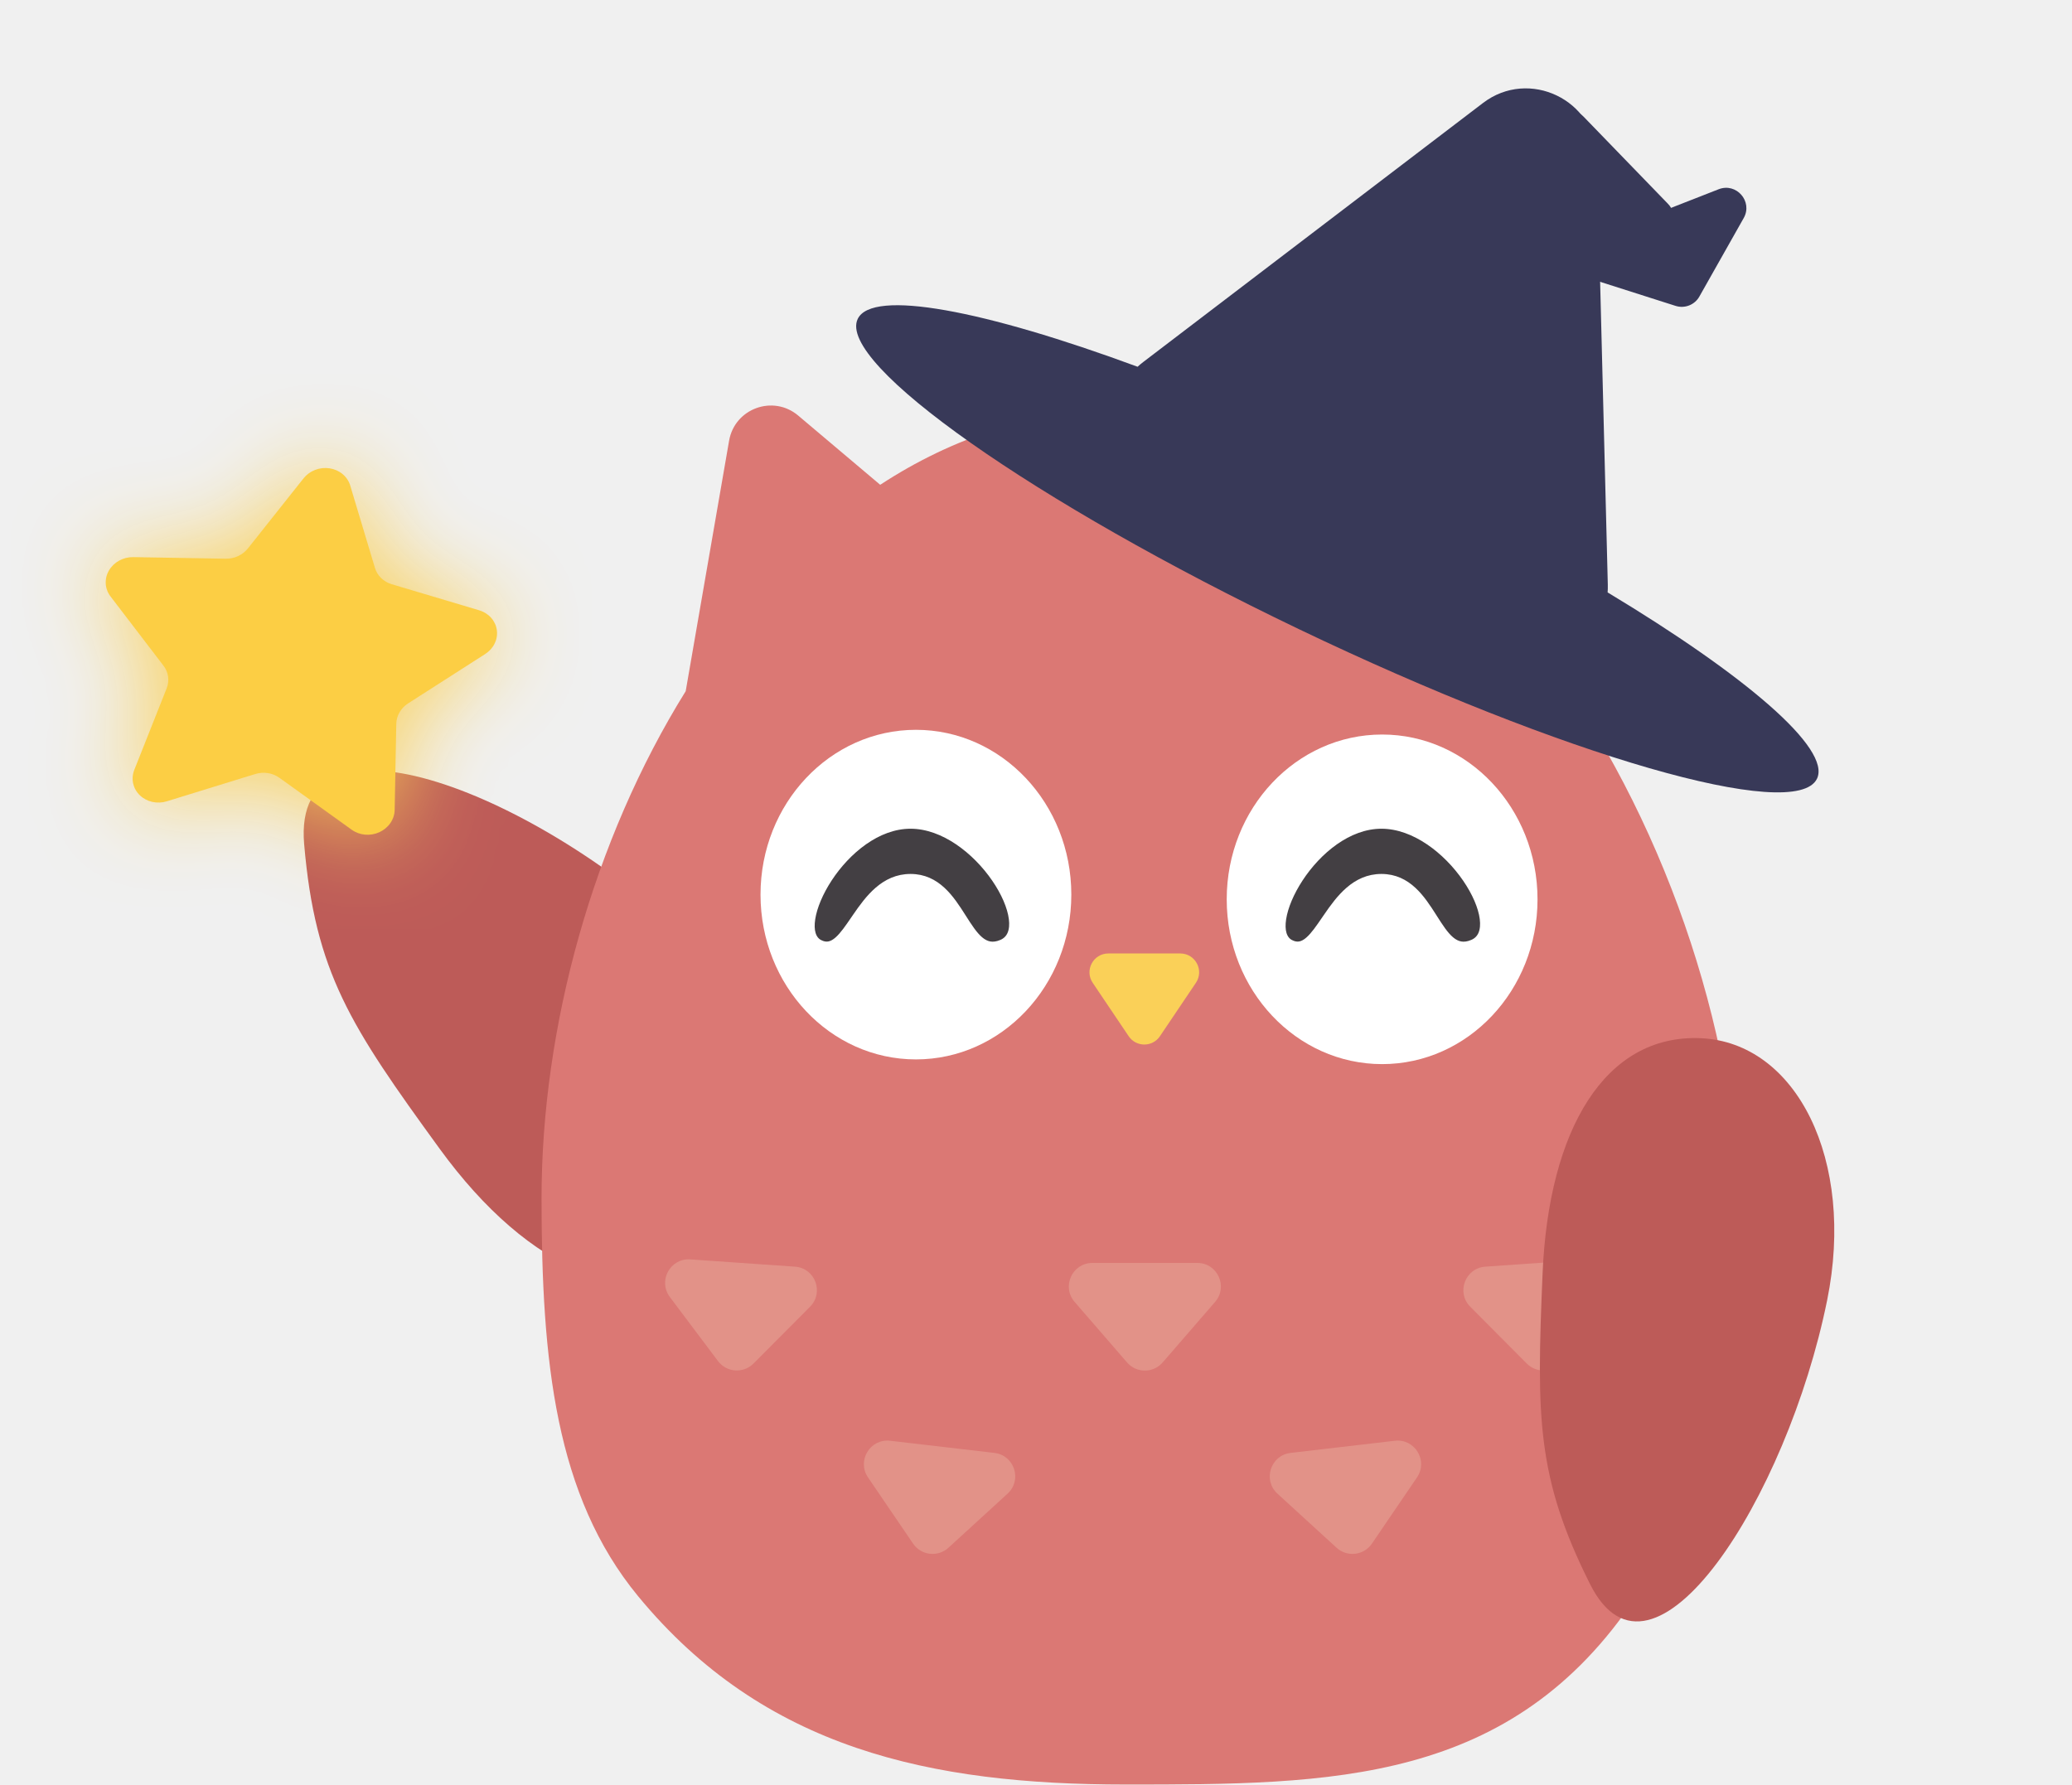
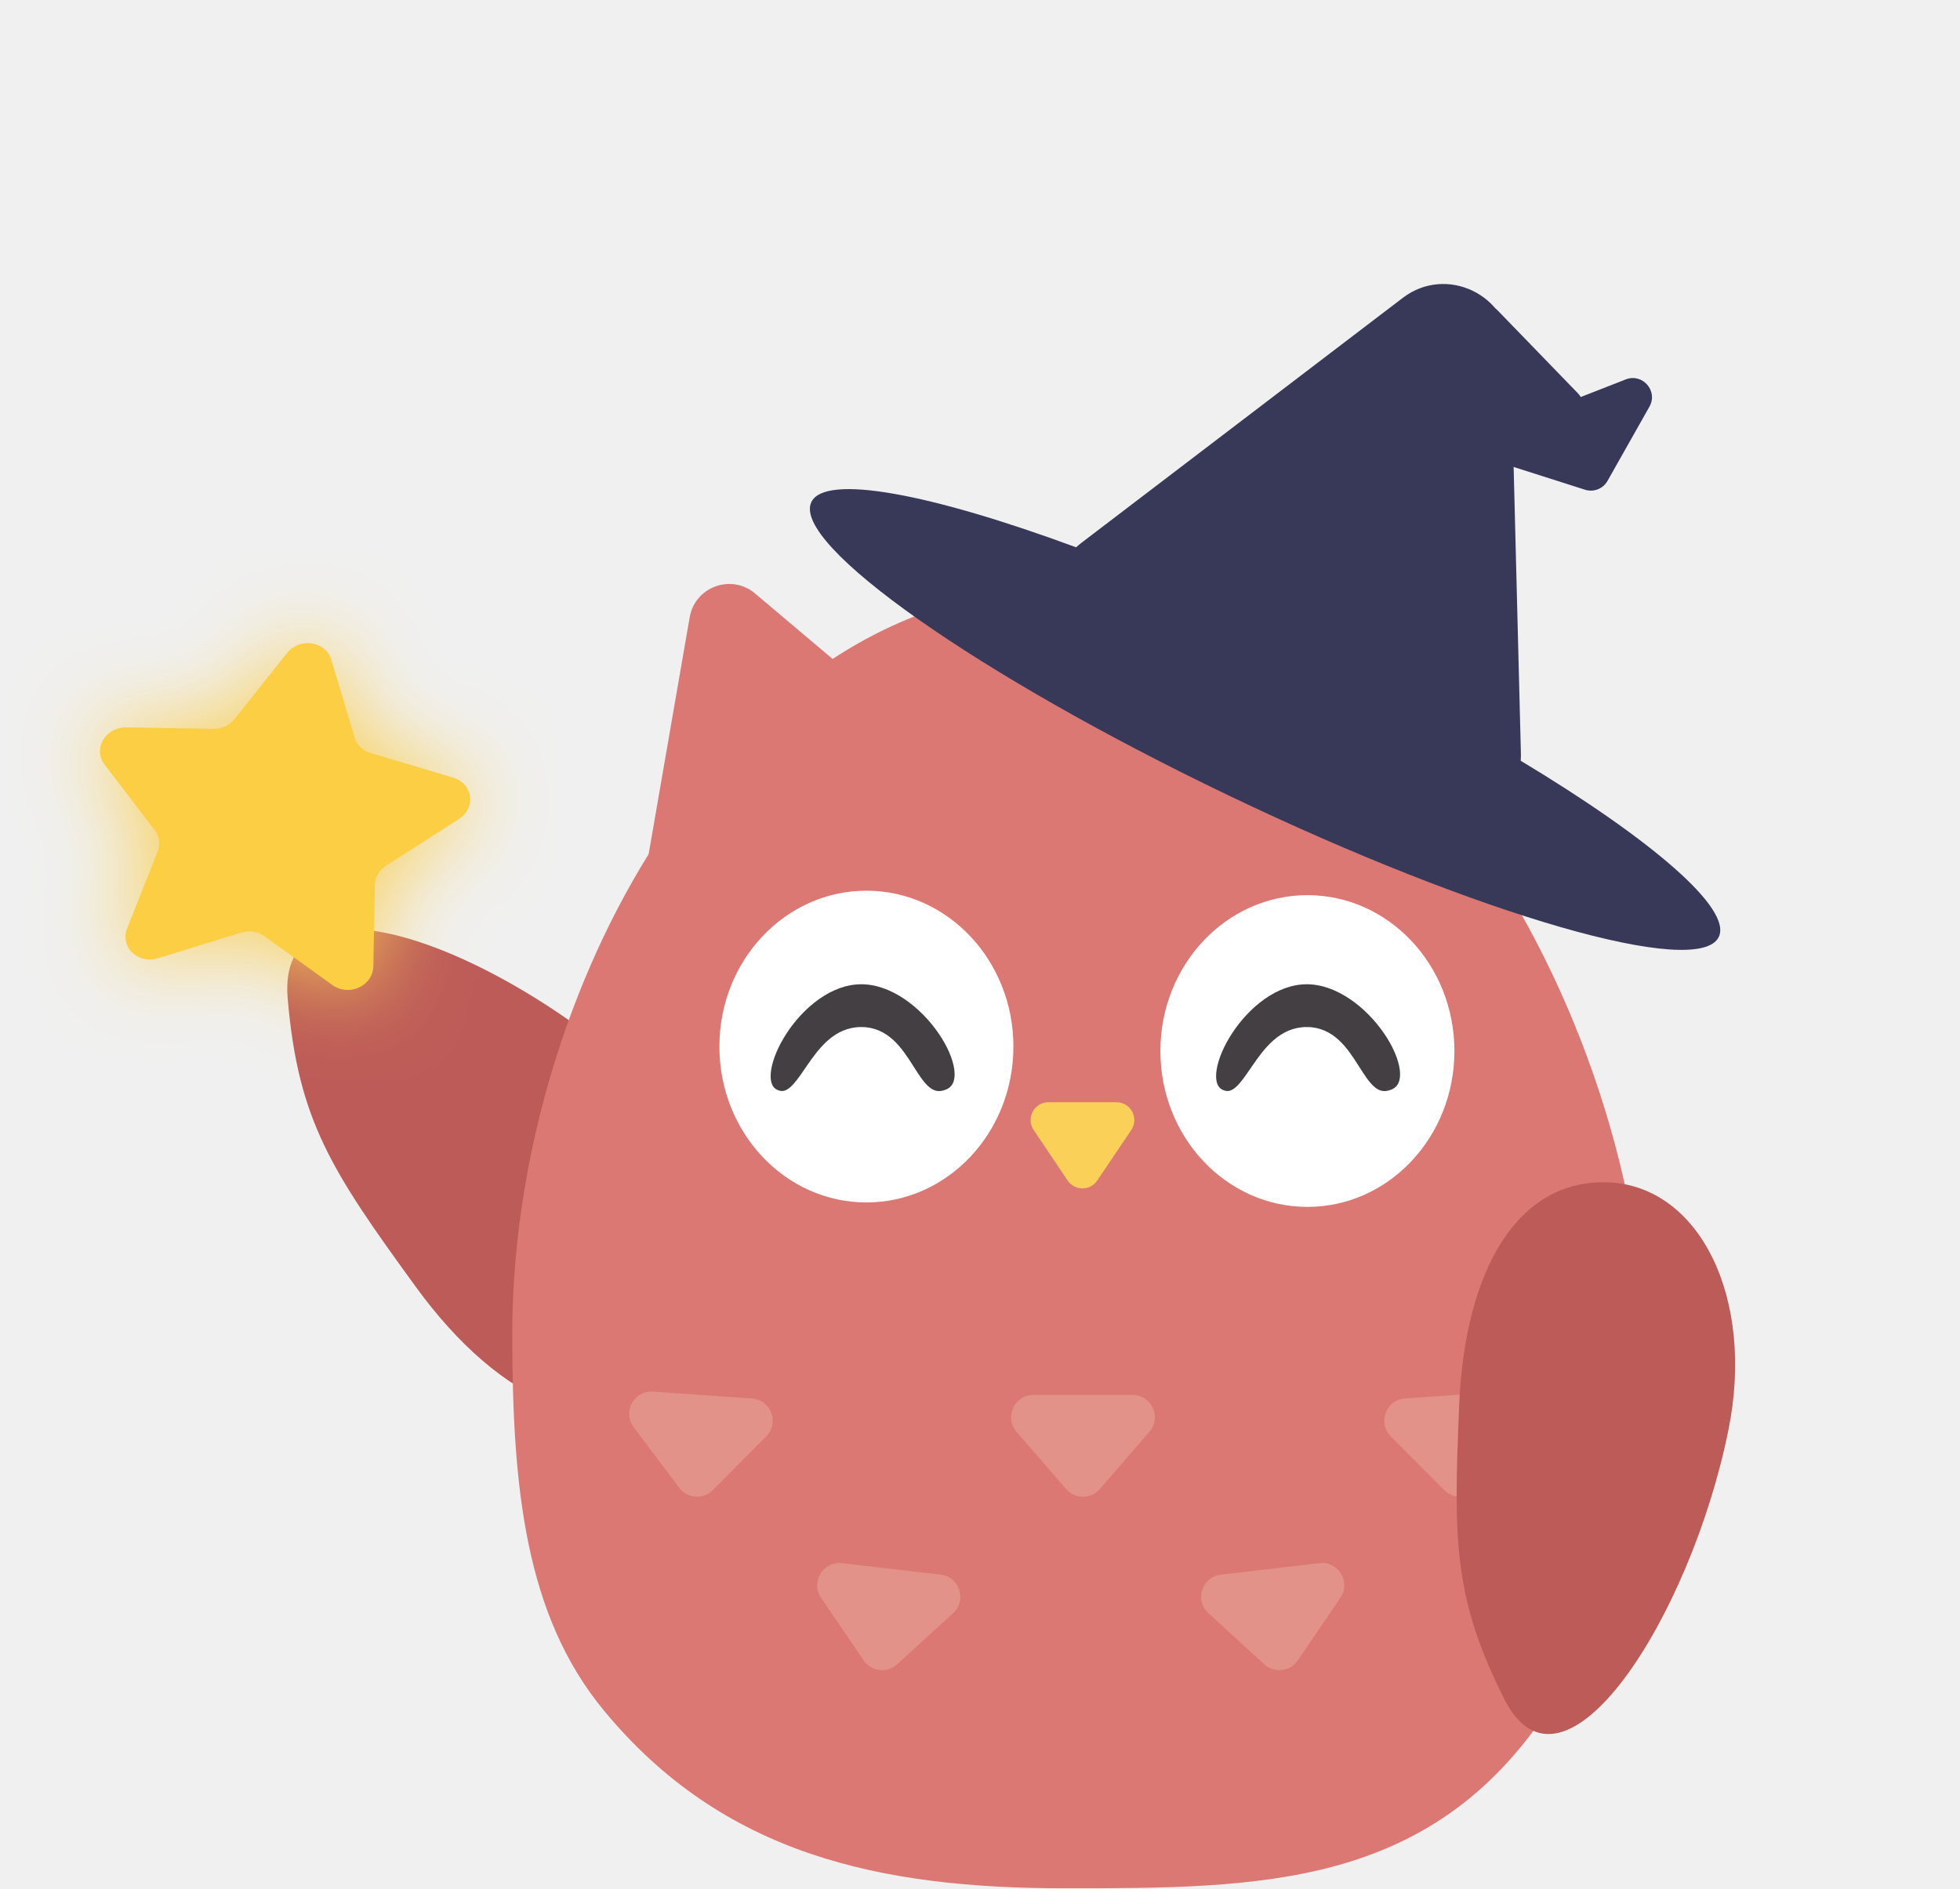
- <svg xmlns="http://www.w3.org/2000/svg" width="440" height="379" viewBox="0 0 440 379" fill="none">
-   <path d="M147.606 200.447C114.974 168.714 61.873 147.648 64.587 179.264C66.932 206.587 74.4 217.895 93.343 243.951C112.285 270.008 135.454 280.399 154.356 266.658C173.257 252.917 170.623 222.83 147.606 200.447Z" fill="#BD5B58" />
-   <path d="M320.737 88.174C319.551 81.324 311.376 78.349 306.064 82.834L285.62 100.093C271.32 91.795 255.655 87 239 87C219.778 87 202.296 92.899 186.917 102.962L169.5 88.257C164.188 83.772 156.013 86.748 154.827 93.598L145.611 146.799C125.986 178.357 115 218.006 115 254.5C115 289.158 117.947 317.686 135.5 339C162.265 371.5 197.648 379 239 379C282.79 379 321 379 347.5 339C361.534 317.816 369.5 294.176 369.5 262C369.5 222.301 354.761 176.861 330.102 142.235L320.737 88.174Z" fill="#DB7874" />
-   <ellipse cx="194.5" cy="190" rx="33" ry="35" fill="white" />
-   <ellipse cx="293.5" cy="191" rx="33" ry="35" fill="white" />
-   <path d="M246.318 220.075C244.732 222.428 241.268 222.428 239.682 220.075L232.044 208.735C230.254 206.078 232.158 202.5 235.362 202.5H250.638C253.842 202.5 255.746 206.078 253.956 208.735L246.318 220.075Z" fill="#FAD058" />
-   <path d="M160.012 289.593C157.863 291.752 154.3 291.504 152.471 289.069L142.249 275.466C139.676 272.041 142.32 267.178 146.593 267.475L168.818 269.018C173.091 269.315 175.037 274.497 172.015 277.533L160.012 289.593Z" fill="#E29288" />
-   <path d="M246.896 289.361C244.902 291.664 241.331 291.664 239.337 289.361L228.198 276.499C225.393 273.261 227.694 268.226 231.977 268.226H254.256C258.539 268.226 260.84 273.261 258.035 276.499L246.896 289.361Z" fill="#E29288" />
-   <path d="M331.762 289.069C329.932 291.504 326.369 291.751 324.221 289.593L312.218 277.532C309.196 274.496 311.142 269.314 315.416 269.017L337.64 267.475C341.914 267.178 344.557 272.042 341.984 275.467L331.762 289.069Z" fill="#E29288" />
-   <path d="M201.407 328.714C199.16 330.77 195.613 330.356 193.899 327.839L184.324 313.773C181.914 310.232 184.782 305.497 189.037 305.993L211.165 308.573C215.42 309.069 217.122 314.337 213.961 317.228L201.407 328.714Z" fill="#E29288" />
-   <path d="M291.334 327.839C289.62 330.356 286.073 330.77 283.826 328.714L271.272 317.228C268.111 314.337 269.813 309.069 274.068 308.573L296.196 305.993C300.451 305.497 303.319 310.232 300.909 313.773L291.334 327.839Z" fill="#E29288" />
-   <path d="M388.007 276.135C379.466 318.27 350.887 362.786 337.682 336.486C326.271 313.758 326.283 300.931 327.575 270.465C328.866 239.999 340.759 219.632 361.131 220.495C381.503 221.359 394.031 246.414 388.007 276.135Z" fill="#BD5B58" />
-   <path d="M354.223 43.307C356.308 45.461 355.607 49.025 352.862 50.221L329.214 60.526C326.033 61.912 322.596 59.154 323.266 55.754L328.947 26.893C329.616 23.493 333.84 22.254 336.256 24.75L354.223 43.307Z" fill="#383958" />
-   <path d="M360.865 62.989C359.865 64.758 357.758 65.582 355.817 64.963L337.512 59.126C333.653 57.895 333.469 52.513 337.236 51.04L364.962 40.195C368.729 38.721 372.272 42.79 370.286 46.307L360.865 62.989Z" fill="#383958" />
-   <path d="M339.126 33.471C338.814 21.198 324.688 14.426 314.925 21.87L242.749 76.904C242.336 77.219 241.945 77.549 241.576 77.893C208.986 65.856 185.215 61.326 182.143 67.734C177.628 77.155 219.568 106.65 275.819 133.615C332.07 160.579 381.332 174.801 385.848 165.38C388.896 159.022 370.78 143.517 341.385 125.819C341.427 125.291 341.441 124.753 341.427 124.206L339.126 33.471Z" fill="#383958" />
-   <g filter="url(#filter0_d)">
-     <path d="M74.367 103.106L79.621 120.612C79.863 121.426 80.315 122.167 80.939 122.772C81.562 123.377 82.339 123.827 83.2 124.083L101.763 129.616C102.754 129.912 103.629 130.462 104.291 131.205C104.952 131.948 105.373 132.854 105.505 133.82C105.637 134.786 105.476 135.774 105.039 136.672C104.603 137.571 103.908 138.343 103.034 138.903L86.669 149.385C85.91 149.871 85.285 150.519 84.847 151.274C84.409 152.028 84.171 152.866 84.154 153.715L83.808 172.016C83.79 172.993 83.479 173.953 82.91 174.786C82.341 175.62 81.537 176.294 80.59 176.732C79.642 177.171 78.588 177.356 77.546 177.268C76.505 177.179 75.519 176.82 74.698 176.231L59.331 165.185C58.617 164.671 57.776 164.331 56.88 164.193C55.984 164.055 55.06 164.124 54.189 164.394L35.422 170.184C34.419 170.493 33.351 170.536 32.338 170.309C31.325 170.082 30.408 169.593 29.69 168.898C28.971 168.203 28.481 167.33 28.274 166.377C28.067 165.424 28.152 164.43 28.519 163.507L35.386 146.208C35.704 145.405 35.81 144.548 35.695 143.708C35.58 142.869 35.247 142.073 34.725 141.39L23.464 126.668C22.863 125.882 22.514 124.948 22.457 123.974C22.399 123 22.636 122.023 23.14 121.155C23.644 120.287 24.395 119.561 25.309 119.06C26.222 118.56 27.261 118.304 28.308 118.322L47.92 118.66C48.831 118.676 49.738 118.485 50.562 118.103C51.386 117.721 52.102 117.159 52.65 116.467L64.467 101.586C65.098 100.791 65.95 100.171 66.928 99.796C67.906 99.421 68.97 99.306 70 99.465C71.03 99.623 71.985 100.047 72.756 100.691C73.528 101.334 74.086 102.171 74.367 103.106Z" fill="#FCCE44" />
+ <svg xmlns="http://www.w3.org/2000/svg" width="440" height="424" viewBox="0 0 440 424" fill="none">
+   <path d="M147.606 245.447C114.974 213.714 61.873 192.648 64.587 224.264C66.932 251.587 74.4 262.895 93.343 288.951C112.285 315.008 135.454 325.399 154.356 311.658C173.257 297.917 170.623 267.83 147.606 245.447Z" fill="#BD5B58" />
+   <path d="M320.737 133.174C319.551 126.324 311.376 123.349 306.064 127.834L285.62 145.093C271.32 136.795 255.655 132 239 132C219.778 132 202.296 137.899 186.917 147.962L169.5 133.257C164.188 128.772 156.013 131.748 154.827 138.598L145.611 191.799C125.986 223.357 115 263.006 115 299.5C115 334.158 117.947 362.686 135.5 384C162.265 416.5 197.648 424 239 424C282.79 424 321 424 347.5 384C361.534 362.816 369.5 339.176 369.5 307C369.5 267.301 354.761 221.861 330.102 187.235L320.737 133.174Z" fill="#DB7874" />
+   <ellipse cx="194.5" cy="235" rx="33" ry="35" fill="white" />
+   <ellipse cx="293.5" cy="236" rx="33" ry="35" fill="white" />
+   <path d="M246.318 265.075C244.732 267.428 241.268 267.428 239.682 265.075L232.044 253.735C230.254 251.078 232.158 247.5 235.362 247.5H250.638C253.842 247.5 255.746 251.078 253.956 253.735L246.318 265.075Z" fill="#FAD058" />
+   <path d="M160.012 334.593C157.863 336.752 154.3 336.504 152.471 334.069L142.249 320.466C139.676 317.041 142.32 312.178 146.593 312.475L168.818 314.018C173.091 314.315 175.037 319.497 172.015 322.533L160.012 334.593Z" fill="#E29288" />
+   <path d="M246.896 334.361C244.902 336.664 241.331 336.664 239.337 334.361L228.198 321.499C225.393 318.261 227.694 313.226 231.977 313.226H254.256C258.539 313.226 260.84 318.261 258.035 321.499L246.896 334.361Z" fill="#E29288" />
+   <path d="M331.762 334.069C329.932 336.504 326.369 336.751 324.221 334.593L312.218 322.532C309.196 319.496 311.142 314.314 315.416 314.017L337.64 312.475C341.914 312.178 344.557 317.042 341.984 320.467L331.762 334.069Z" fill="#E29288" />
+   <path d="M201.407 373.714C199.16 375.77 195.613 375.356 193.899 372.839L184.324 358.773C181.914 355.232 184.782 350.497 189.037 350.993L211.165 353.573C215.42 354.069 217.122 359.337 213.961 362.228L201.407 373.714Z" fill="#E29288" />
+   <path d="M291.334 372.839C289.62 375.356 286.073 375.77 283.826 373.714L271.272 362.228C268.111 359.337 269.813 354.069 274.068 353.573L296.196 350.993C300.451 350.497 303.319 355.232 300.909 358.773L291.334 372.839Z" fill="#E29288" />
+   <path d="M388.007 321.135C379.466 363.27 350.887 407.786 337.682 381.486C326.271 358.758 326.283 345.931 327.575 315.465C328.866 284.999 340.759 264.632 361.131 265.495C381.503 266.359 394.031 291.414 388.007 321.135Z" fill="#BD5B58" />
+   <path d="M354.223 88.307C356.308 90.46 355.607 94.025 352.862 95.221L329.214 105.526C326.033 106.912 322.596 104.154 323.266 100.754L328.947 71.893C329.616 68.493 333.84 67.254 336.256 69.75L354.223 88.307Z" fill="#383958" />
+   <path d="M360.865 107.989C359.865 109.758 357.758 110.582 355.817 109.963L337.512 104.126C333.653 102.895 333.469 97.513 337.236 96.04L364.962 85.195C368.729 83.722 372.272 87.79 370.286 91.307L360.865 107.989Z" fill="#383958" />
+   <path d="M339.126 78.471C338.814 66.198 324.688 59.426 314.925 66.871L242.749 121.904C242.336 122.219 241.945 122.549 241.576 122.893C208.986 110.856 185.215 106.326 182.143 112.734C177.628 122.155 219.568 151.65 275.819 178.615C332.07 205.579 381.332 219.801 385.848 210.38C388.896 204.022 370.78 188.517 341.385 170.819C341.427 170.291 341.441 169.753 341.427 169.206L339.126 78.471Z" fill="#383958" />
+   <g filter="url(#glowing_star_filter)">
+     <path d="M74.367 148.106L79.621 165.612C79.863 166.426 80.315 167.167 80.939 167.772C81.562 168.377 82.339 168.827 83.2 169.083L101.763 174.616C102.754 174.912 103.629 175.462 104.291 176.205C104.952 176.948 105.373 177.854 105.505 178.82C105.637 179.786 105.476 180.774 105.039 181.672C104.603 182.571 103.908 183.343 103.034 183.903L86.669 194.385C85.91 194.871 85.285 195.519 84.847 196.274C84.409 197.028 84.171 197.866 84.154 198.715L83.808 217.016C83.79 217.993 83.479 218.953 82.91 219.786C82.341 220.62 81.537 221.294 80.59 221.732C79.642 222.171 78.588 222.356 77.546 222.268C76.505 222.179 75.519 221.82 74.698 221.231L59.331 210.185C58.617 209.671 57.776 209.331 56.88 209.193C55.984 209.055 55.06 209.124 54.189 209.394L35.422 215.184C34.419 215.493 33.351 215.536 32.338 215.309C31.325 215.082 30.408 214.593 29.69 213.898C28.971 213.203 28.481 212.33 28.274 211.377C28.067 210.424 28.152 209.43 28.519 208.507L35.386 191.208C35.704 190.405 35.81 189.548 35.695 188.708C35.58 187.869 35.247 187.073 34.725 186.39L23.464 171.668C22.863 170.882 22.514 169.948 22.457 168.974C22.399 168 22.636 167.023 23.14 166.155C23.644 165.287 24.395 164.561 25.309 164.06C26.222 163.56 27.261 163.304 28.308 163.322L47.92 163.66C48.831 163.676 49.738 163.485 50.562 163.103C51.386 162.721 52.102 162.159 52.65 161.467L64.467 146.586C65.098 145.791 65.95 145.171 66.928 144.796C67.906 144.421 68.97 144.306 70 144.465C71.03 144.623 71.985 145.047 72.756 145.691C73.528 146.334 74.086 147.171 74.367 148.106Z" fill="#FCCE44" />
  </g>
-   <path d="M312.64 200.076C313.528 199.693 314.113 199.065 314.45 198.247C314.792 197.415 314.887 196.362 314.732 195.139C314.423 192.689 313.129 189.683 311.115 186.749C307.076 180.864 300.318 175.511 293.363 175.508C286.417 175.506 280.041 180.843 276.187 186.726C274.267 189.657 273.01 192.671 272.626 195.136C272.236 197.639 272.763 199.364 274.1 200.079C274.829 200.469 275.457 200.55 276.03 200.434C276.614 200.317 277.194 199.982 277.796 199.446C278.898 198.465 279.953 196.923 281.15 195.175C281.282 194.983 281.415 194.788 281.551 194.591C284.218 190.711 287.597 186.11 293.359 186.112C299.137 186.114 302.123 190.744 304.587 194.614C304.614 194.657 304.641 194.699 304.668 194.741C305.898 196.673 306.991 198.391 308.243 199.449C308.871 199.98 309.517 200.323 310.215 200.446C310.91 200.568 311.702 200.48 312.64 200.076Z" fill="#433F43" stroke="white" stroke-width="1" />
-   <path d="M212.64 200.076C213.528 199.693 214.113 199.065 214.45 198.247C214.792 197.415 214.887 196.362 214.732 195.139C214.423 192.689 213.129 189.683 211.115 186.749C207.076 180.864 200.318 175.511 193.363 175.508C186.417 175.506 180.041 180.843 176.187 186.726C174.267 189.657 173.01 192.671 172.626 195.136C172.236 197.639 172.763 199.364 174.1 200.079C174.829 200.469 175.457 200.55 176.03 200.434C176.614 200.317 177.194 199.982 177.796 199.446C178.898 198.465 179.953 196.923 181.15 195.175C181.282 194.983 181.415 194.788 181.551 194.591C184.218 190.711 187.597 186.11 193.359 186.112C199.137 186.114 202.123 190.744 204.587 194.614C204.614 194.657 204.641 194.699 204.668 194.741C205.898 196.673 206.991 198.391 208.243 199.449C208.871 199.98 209.517 200.323 210.215 200.446C210.91 200.568 211.702 200.48 212.64 200.076Z" fill="#433F43" stroke="white" stroke-width="1" />
+   <path d="M312.64 245.076C313.528 244.693 314.113 244.065 314.45 243.247C314.792 242.415 314.887 241.362 314.732 240.139C314.423 237.689 313.129 234.683 311.115 231.749C307.076 225.864 300.318 220.511 293.363 220.508C286.417 220.506 280.041 225.843 276.187 231.726C274.267 234.657 273.01 237.671 272.626 240.136C272.236 242.639 272.763 244.364 274.1 245.079C274.829 245.469 275.457 245.55 276.03 245.434C276.614 245.317 277.194 244.982 277.796 244.446C278.898 243.465 279.953 241.923 281.15 240.175C281.282 239.983 281.415 239.788 281.551 239.591C284.218 235.711 287.597 231.11 293.359 231.112C299.137 231.114 302.123 235.744 304.587 239.614C304.614 239.657 304.641 239.699 304.668 239.741C305.898 241.673 306.991 243.391 308.243 244.449C308.871 244.98 309.517 245.323 310.215 245.446C310.91 245.568 311.702 245.48 312.64 245.076Z" fill="#433F43" stroke="white" stroke-width="1" />
+   <path d="M212.64 245.076C213.528 244.693 214.113 244.065 214.45 243.247C214.792 242.415 214.887 241.362 214.732 240.139C214.423 237.689 213.129 234.683 211.115 231.749C207.076 225.864 200.318 220.511 193.363 220.508C186.417 220.506 180.041 225.843 176.187 231.726C174.267 234.657 173.01 237.671 172.626 240.136C172.236 242.639 172.763 244.364 174.1 245.079C174.829 245.469 175.457 245.55 176.03 245.434C176.614 245.317 177.194 244.982 177.796 244.446C178.898 243.465 179.953 241.923 181.15 240.175C181.282 239.983 181.415 239.788 181.551 239.591C184.218 235.711 187.597 231.11 193.359 231.112C199.137 231.114 202.123 235.744 204.587 239.614C204.614 239.657 204.641 239.699 204.668 239.741C205.898 241.673 206.991 243.391 208.243 244.449C208.871 244.98 209.517 245.323 210.215 245.446C210.91 245.568 211.702 245.48 212.64 245.076Z" fill="#433F43" stroke="white" stroke-width="1" />
  <defs>
-     <filter id="filter0_d" x="2.448" y="79.395" width="123.102" height="117.894" filterUnits="userSpaceOnUse" color-interpolation-filters="sRGB">
+     <filter id="glowing_star_filter" x="2.448" y="124.396" width="123.102" height="117.894" filterUnits="userSpaceOnUse" color-interpolation-filters="sRGB">
      <feFlood flood-opacity="0" result="BackgroundImageFix" />
      <feColorMatrix in="SourceAlpha" type="matrix" values="0 0 0 0 0 0 0 0 0 0 0 0 0 0 0 0 0 0 127 0" />
      <feOffset />
      <feGaussianBlur stdDeviation="10" />
      <feColorMatrix type="matrix" values="0 0 0 0 0.98 0 0 0 0 0.816 0 0 0 0 0.345 0 0 0 1 0" />
      <feBlend mode="normal" in2="BackgroundImageFix" result="effect1_dropShadow" />
      <feBlend mode="normal" in="SourceGraphic" in2="effect1_dropShadow" result="shape" />
    </filter>
  </defs>
</svg>
